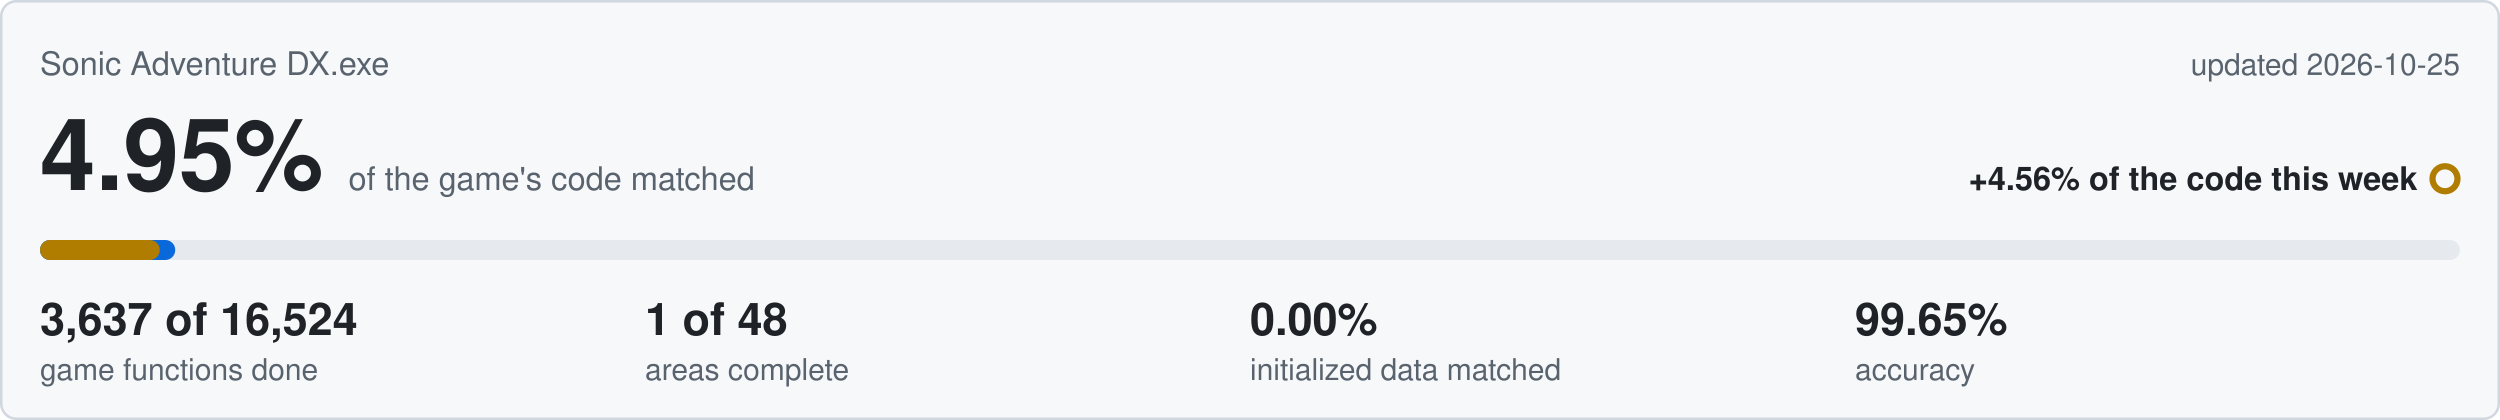
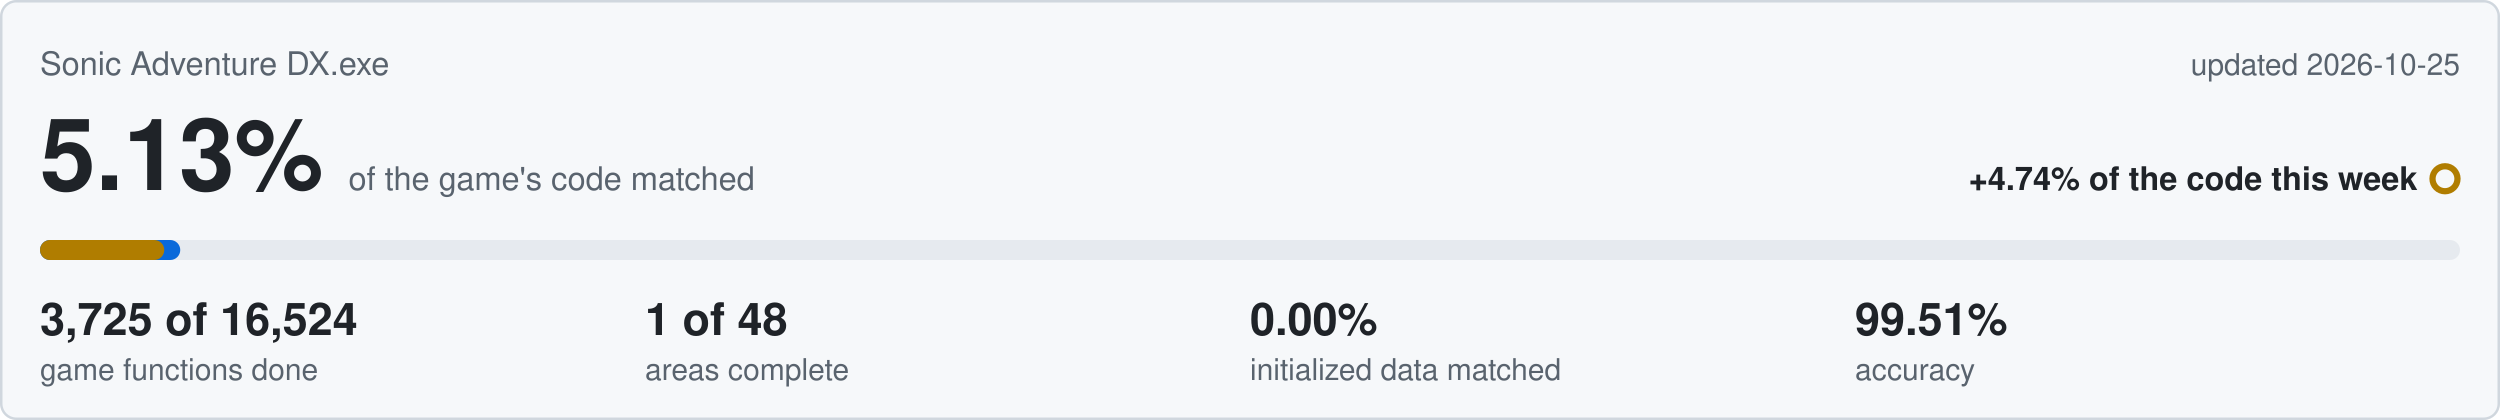
<svg xmlns="http://www.w3.org/2000/svg" viewBox="0 0 1000 168" width="1000" height="168">
  <rect x="0.5" y="0.5" width="999" height="167" rx="6" fill="#f6f8fa" stroke="#d0d7de" />
  <text x="16" y="30" font-family="Segoe UI,Helvetica,Arial,sans-serif" font-size="13" fill="#59636e">Sonic Adventure DX.exe</text>
  <text x="984" y="30" text-anchor="end" font-family="Segoe UI,Helvetica,Arial,sans-serif" font-size="12" fill="#59636e">updated 2026-10-25</text>
-   <text x="16" y="76" font-family="Segoe UI,Helvetica,Arial,sans-serif" font-size="40" font-weight="600" fill="#1f2328">4.95%<tspan dx="10" font-size="13" font-weight="400" fill="#59636e">of the game's code matched</tspan>
+   <text x="16" y="76" font-family="Segoe UI,Helvetica,Arial,sans-serif" font-size="40" font-weight="600" fill="#1f2328">5.13%<tspan dx="10" font-size="13" font-weight="400" fill="#59636e">of the game's code matched</tspan>
  </text>
-   <text x="967" y="76" text-anchor="end" font-family="Segoe UI,Helvetica,Arial,sans-serif" font-size="13" font-weight="600" fill="#1f2328">+4.56% of the code this week</text>
+   <text x="967" y="76" text-anchor="end" font-family="Segoe UI,Helvetica,Arial,sans-serif" font-size="13" font-weight="600" fill="#1f2328">+4.74% of the code this week</text>
  <circle cx="978" cy="71.5" r="5" fill="none" stroke="#b07d00" stroke-width="2.5" />
  <rect x="16" y="96" width="968" height="8" rx="4" fill="#e6eaef" />
-   <rect x="16" y="96" width="54.1" height="8" rx="4" fill="#0969da" />
-   <rect x="16" y="96" width="47.9" height="8" rx="4" fill="#b07d00" />
-   <text x="16" y="134" font-family="Segoe UI,Helvetica,Arial,sans-serif" font-size="18" font-weight="600" fill="#1f2328">3,637 of 16,524</text>
+   <rect x="16" y="96" width="56.1" height="8" rx="4" fill="#0969da" />
+   <rect x="16" y="96" width="49.7" height="8" rx="4" fill="#b07d00" />
+   <text x="16" y="134" font-family="Segoe UI,Helvetica,Arial,sans-serif" font-size="18" font-weight="600" fill="#1f2328">3,725 of 16,524</text>
  <text x="16" y="152" font-family="Segoe UI,Helvetica,Arial,sans-serif" font-size="12" fill="#59636e">game functions done</text>
  <text x="258" y="134" font-family="Segoe UI,Helvetica,Arial,sans-serif" font-size="18" font-weight="600" fill="#1f2328">1 of 48</text>
  <text x="258" y="152" font-family="Segoe UI,Helvetica,Arial,sans-serif" font-size="12" fill="#59636e">areas complete</text>
  <text x="500" y="134" font-family="Segoe UI,Helvetica,Arial,sans-serif" font-size="18" font-weight="600" fill="#1f2328">0.00%</text>
  <text x="500" y="152" font-family="Segoe UI,Helvetica,Arial,sans-serif" font-size="12" fill="#59636e">initialized data matched</text>
-   <text x="742" y="134" font-family="Segoe UI,Helvetica,Arial,sans-serif" font-size="18" font-weight="600" fill="#1f2328">99.65%</text>
+   <text x="742" y="134" font-family="Segoe UI,Helvetica,Arial,sans-serif" font-size="18" font-weight="600" fill="#1f2328">99.51%</text>
  <text x="742" y="152" font-family="Segoe UI,Helvetica,Arial,sans-serif" font-size="12" fill="#59636e">accuracy</text>
</svg>
